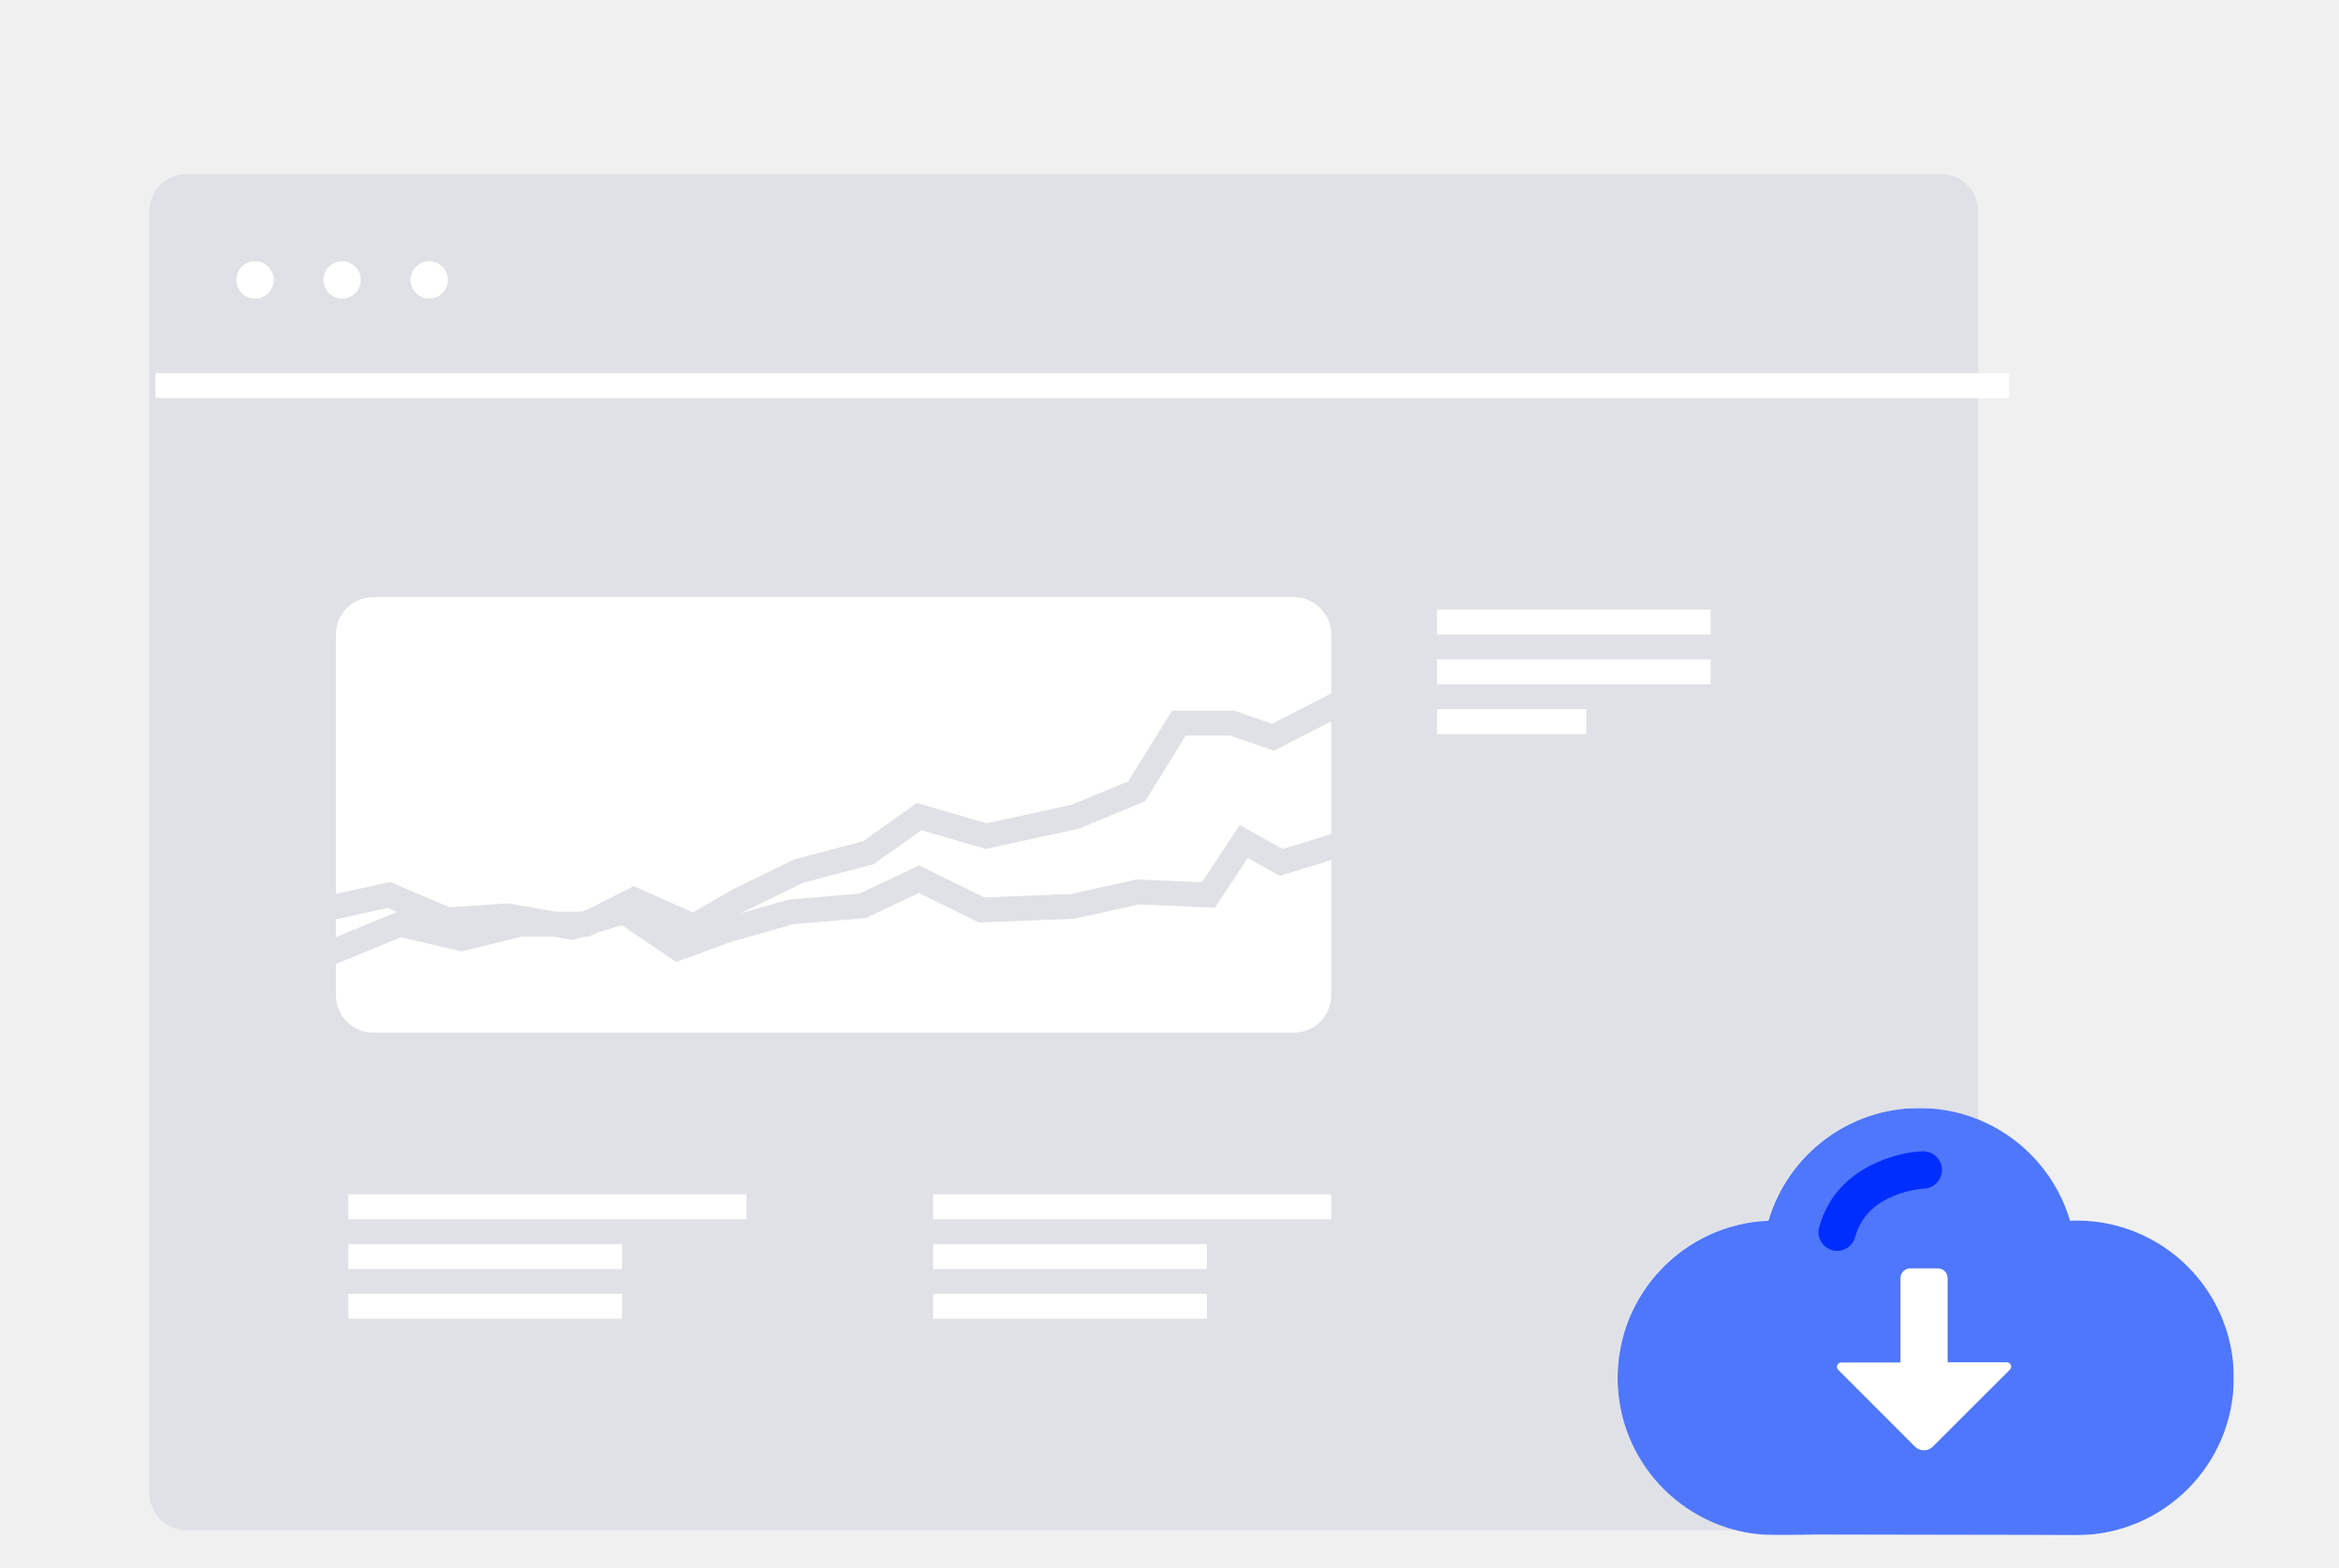
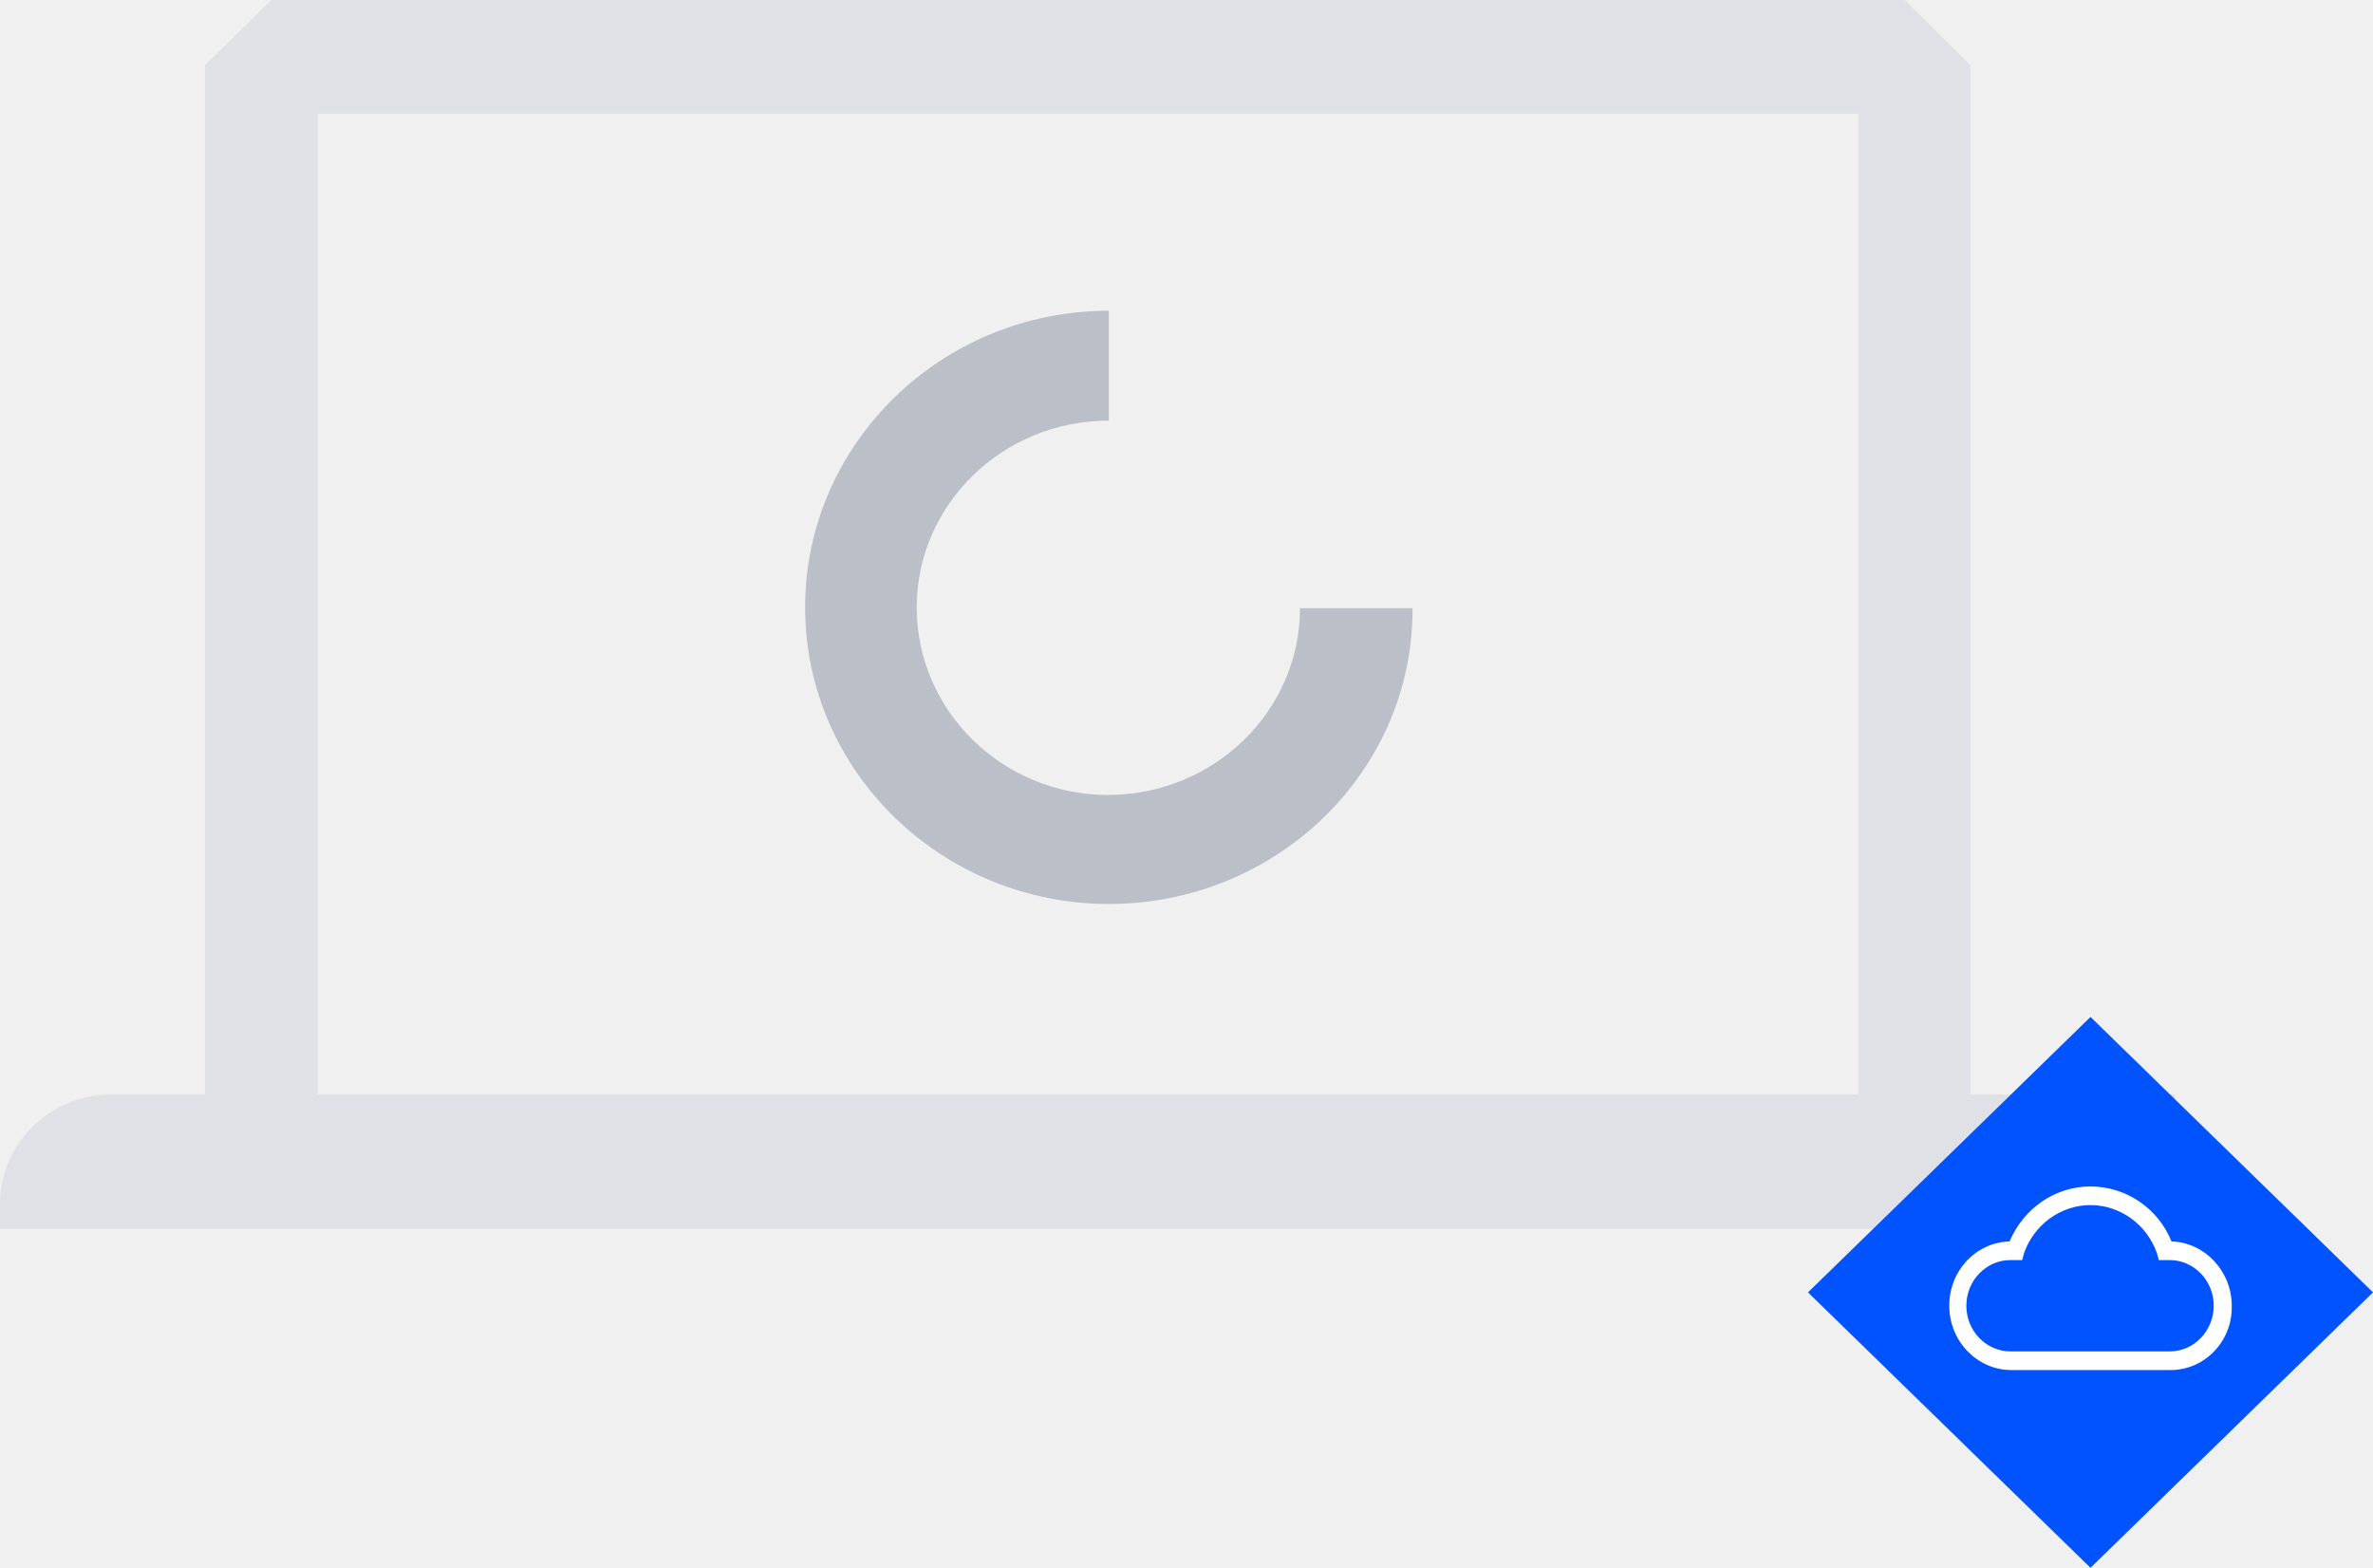
- <svg xmlns="http://www.w3.org/2000/svg" xmlns:xlink="http://www.w3.org/1999/xlink" width="188" height="126" viewBox="0 0 188 126">
-   <defs>
-     <polygon id="start_leasing_download_client-a" points="0 .398 49.436 .398 49.436 34.665 0 34.665" />
-     <polygon id="start_leasing_download_client-c" points=".019 .398 49.545 .398 49.545 34.726 .019 34.726" />
-   </defs>
-   <g fill="none" fill-rule="evenodd" transform="translate(12 14)">
-     <path fill="#E0E1E6" d="M3,2.35974705e-13 L144,2.7419744e-15 L144,-1.77635684e-15 C145.657,-2.08071949e-15 147,1.343 147,3 L147,106 L147,106 C147,107.657 145.657,109 144,109 L3,109 L3,109 C1.343,109 -2.41183085e-16,107.657 -4.4408921e-16,106 L0,3 L4.88498131e-15,3 C4.68207518e-15,1.343 1.343,2.44832041e-13 3,2.4158453e-13 Z" />
-     <path fill="#FFF" d="M18,34 L92,34 L92,34 C93.657,34 95,35.343 95,37 L95,66 L95,66 C95,67.657 93.657,69 92,69 L18,69 L18,69 C16.343,69 15,67.657 15,66 L15,37 L15,37 C15,35.343 16.343,34 18,34 Z" />
-     <g transform="translate(118 74)">
-       <g transform="translate(0 .666)">
-         <mask id="start_leasing_download_client-b" fill="#fff">
-           <use xlink:href="#start_leasing_download_client-a" />
-         </mask>
-         <path fill="#FFF" d="M28.044,34.62 L35.802,34.62 C36.137,34.647 36.476,34.665 36.816,34.665 C43.786,34.665 49.436,29.015 49.436,22.046 C49.436,15.075 43.786,9.424 36.816,9.424 C36.643,9.424 36.47,9.431 36.298,9.438 C34.756,4.213 29.923,0.398 24.197,0.398 C18.47,0.398 13.639,4.213 12.095,9.438 C5.369,9.714 0,15.251 0,22.046 C0,28.663 5.096,34.087 11.577,34.618 L11.577,34.62 L11.607,34.62 C11.941,34.647 12.279,34.665 12.62,34.665 C12.961,34.665 13.299,34.647 13.633,34.62 L21.451,34.62" mask="url(#start_leasing_download_client-b)" />
-       </g>
-       <g transform="translate(0 .666)">
-         <mask id="start_leasing_download_client-d" fill="#fff">
-           <use xlink:href="#start_leasing_download_client-c" />
-         </mask>
-         <path fill="#4F77FC" d="M33.278,34.713 C33.278,34.713 36.56,34.726 36.902,34.726 C43.885,34.726 49.545,29.066 49.545,22.084 C49.545,15.101 43.885,9.441 36.902,9.441 C36.728,9.441 36.556,9.448 36.383,9.454 C34.837,4.219 29.996,0.398 24.26,0.398 C18.524,0.398 13.683,4.219 12.137,9.454 C5.399,9.731 0.019,15.278 0.019,22.084 C0.019,28.714 5.125,34.148 11.618,34.68 L11.618,34.682 L11.647,34.682 C12.726,34.758 15.989,34.682 15.989,34.682" mask="url(#start_leasing_download_client-d)" />
-       </g>
-       <path fill="#002EFF" fill-rule="nonzero" d="M24.532,4.543 C23.431,4.583 21.88,4.888 20.299,5.704 C18.309,6.732 16.846,8.359 16.218,10.647 C15.998,11.446 16.468,12.271 17.267,12.491 C18.066,12.71 18.891,12.24 19.111,11.441 C19.5,10.021 20.387,9.035 21.676,8.37 C22.327,8.034 23.038,7.803 23.751,7.663 C24.174,7.58 24.49,7.546 24.641,7.541 C25.469,7.511 26.116,6.815 26.085,5.987 C26.055,5.159 25.36,4.513 24.532,4.543 Z" />
-       <path fill="#FFF" d="M17.995,21.515 L22.752,21.515 L22.752,14.74 C22.752,14.303 23.107,13.949 23.543,13.949 L25.752,13.949 C26.189,13.949 26.543,14.303 26.543,14.74 L26.543,21.503 L31.302,21.503 C31.61,21.503 31.764,21.876 31.546,22.094 L25.347,28.284 C24.953,28.677 24.315,28.676 23.922,28.283 L17.75,22.106 C17.533,21.888 17.687,21.515 17.995,21.515" />
-     </g>
-     <path fill="#FFF" d="M8.5 10C9.328 10 10 9.328 10 8.5 10 7.672 9.328 7 8.5 7 7.672 7 7 7.672 7 8.5 7 9.328 7.672 10 8.5 10zM15.5 10C16.328 10 17 9.328 17 8.5 17 7.672 16.328 7 15.5 7 14.672 7 14 7.672 14 8.5 14 9.328 14.672 10 15.5 10zM22.5 10C23.328 10 24 9.328 24 8.5 24 7.672 23.328 7 22.5 7 21.672 7 21 7.672 21 8.5 21 9.328 21.672 10 22.5 10z" />
-     <g stroke-width="2" transform="translate(1 16)">
-       <path stroke="#FFF" stroke-linecap="square" d="M0.5,1 L147.5,1" />
-       <polyline stroke="#E0E1E6" points="13.532 46.598 19.141 44.289 24.098 45.443 28.837 44.289 34.098 44.289 37.967 42.332 42.75 44.465 46.445 42.332 51.185 40.023 56.793 38.536 60.88 35.641 66.271 37.206 73.445 35.641 78.358 33.606 81.75 28.128 86.054 28.128 89.314 29.263 96.488 25.584" />
-       <polyline stroke="#E0E1E6" points="13.532 50.598 19.141 48.289 24.098 49.443 28.837 48.289 34.098 48.289 37.967 46.332 42.75 48.465 46.445 46.332 51.185 44.023 56.793 42.536 60.88 39.641 66.271 41.206 73.445 39.641 78.358 37.606 84.008 36.851 86.054 32.128 89.314 33.263 96.488 29.584" transform="rotate(10 55.01 40.09)" />
-       <path stroke="#FFF" stroke-linecap="square" d="M103.5 20L123.5 20M103.5 24L123.5 24M103.5 28L113.5 28M16 67L46 67M16 71L36 71M63 67L93 67M63 71L83 71M16 75L36 75M63 75L83 75" />
-     </g>
+ <svg xmlns="http://www.w3.org/2000/svg" width="168" height="111" viewBox="0 0 168 111">
+   <g fill="none" fill-rule="evenodd">
+     <path fill="#E0E1E6" d="M22.497 77.488h109.07V8.053H22.497v69.435zm116.999 0V4.63L134.855 0H19.21l-4.706 4.629v72.86h-6.64C3.545 77.488 0 80.975 0 85.223V87h154v-9.512h-14.504z" />
+     <path fill="#BABFC8" d="M78.5 64C66.649 64 57 54.575 57 43s9.649-21 21.5-21v7.78c-7.512 0-13.6 5.946-13.6 13.22 0 7.337 6.088 13.283 13.535 13.283 7.512 0 13.6-5.946 13.6-13.22H100C100.064 54.575 90.415 64 78.5 64" />
+     <path fill="#0053FE" d="M148 72l20 19.5-20 19.5-20-19.5z" />
+     <path fill="#FFF" d="M142.33 89.213c-1.719 0-3.12 1.451-3.12 3.233s1.401 3.234 3.12 3.234h11.274c1.72 0 3.12-1.452 3.12-3.234s-1.4-3.233-3.12-3.233h-.764l-.128-.462c-.7-2.046-2.611-3.431-4.713-3.431s-4.012 1.385-4.713 3.431l-.127.462h-.828zM153.669 97h-11.273c-2.42 0-4.395-2.046-4.395-4.554 0-2.507 1.91-4.487 4.267-4.553C143.287 85.517 145.515 84 148 84a6.196 6.196 0 0 1 5.732 3.893c2.357.066 4.268 2.111 4.268 4.553.063 2.508-1.911 4.554-4.331 4.554z" />
  </g>
</svg>
